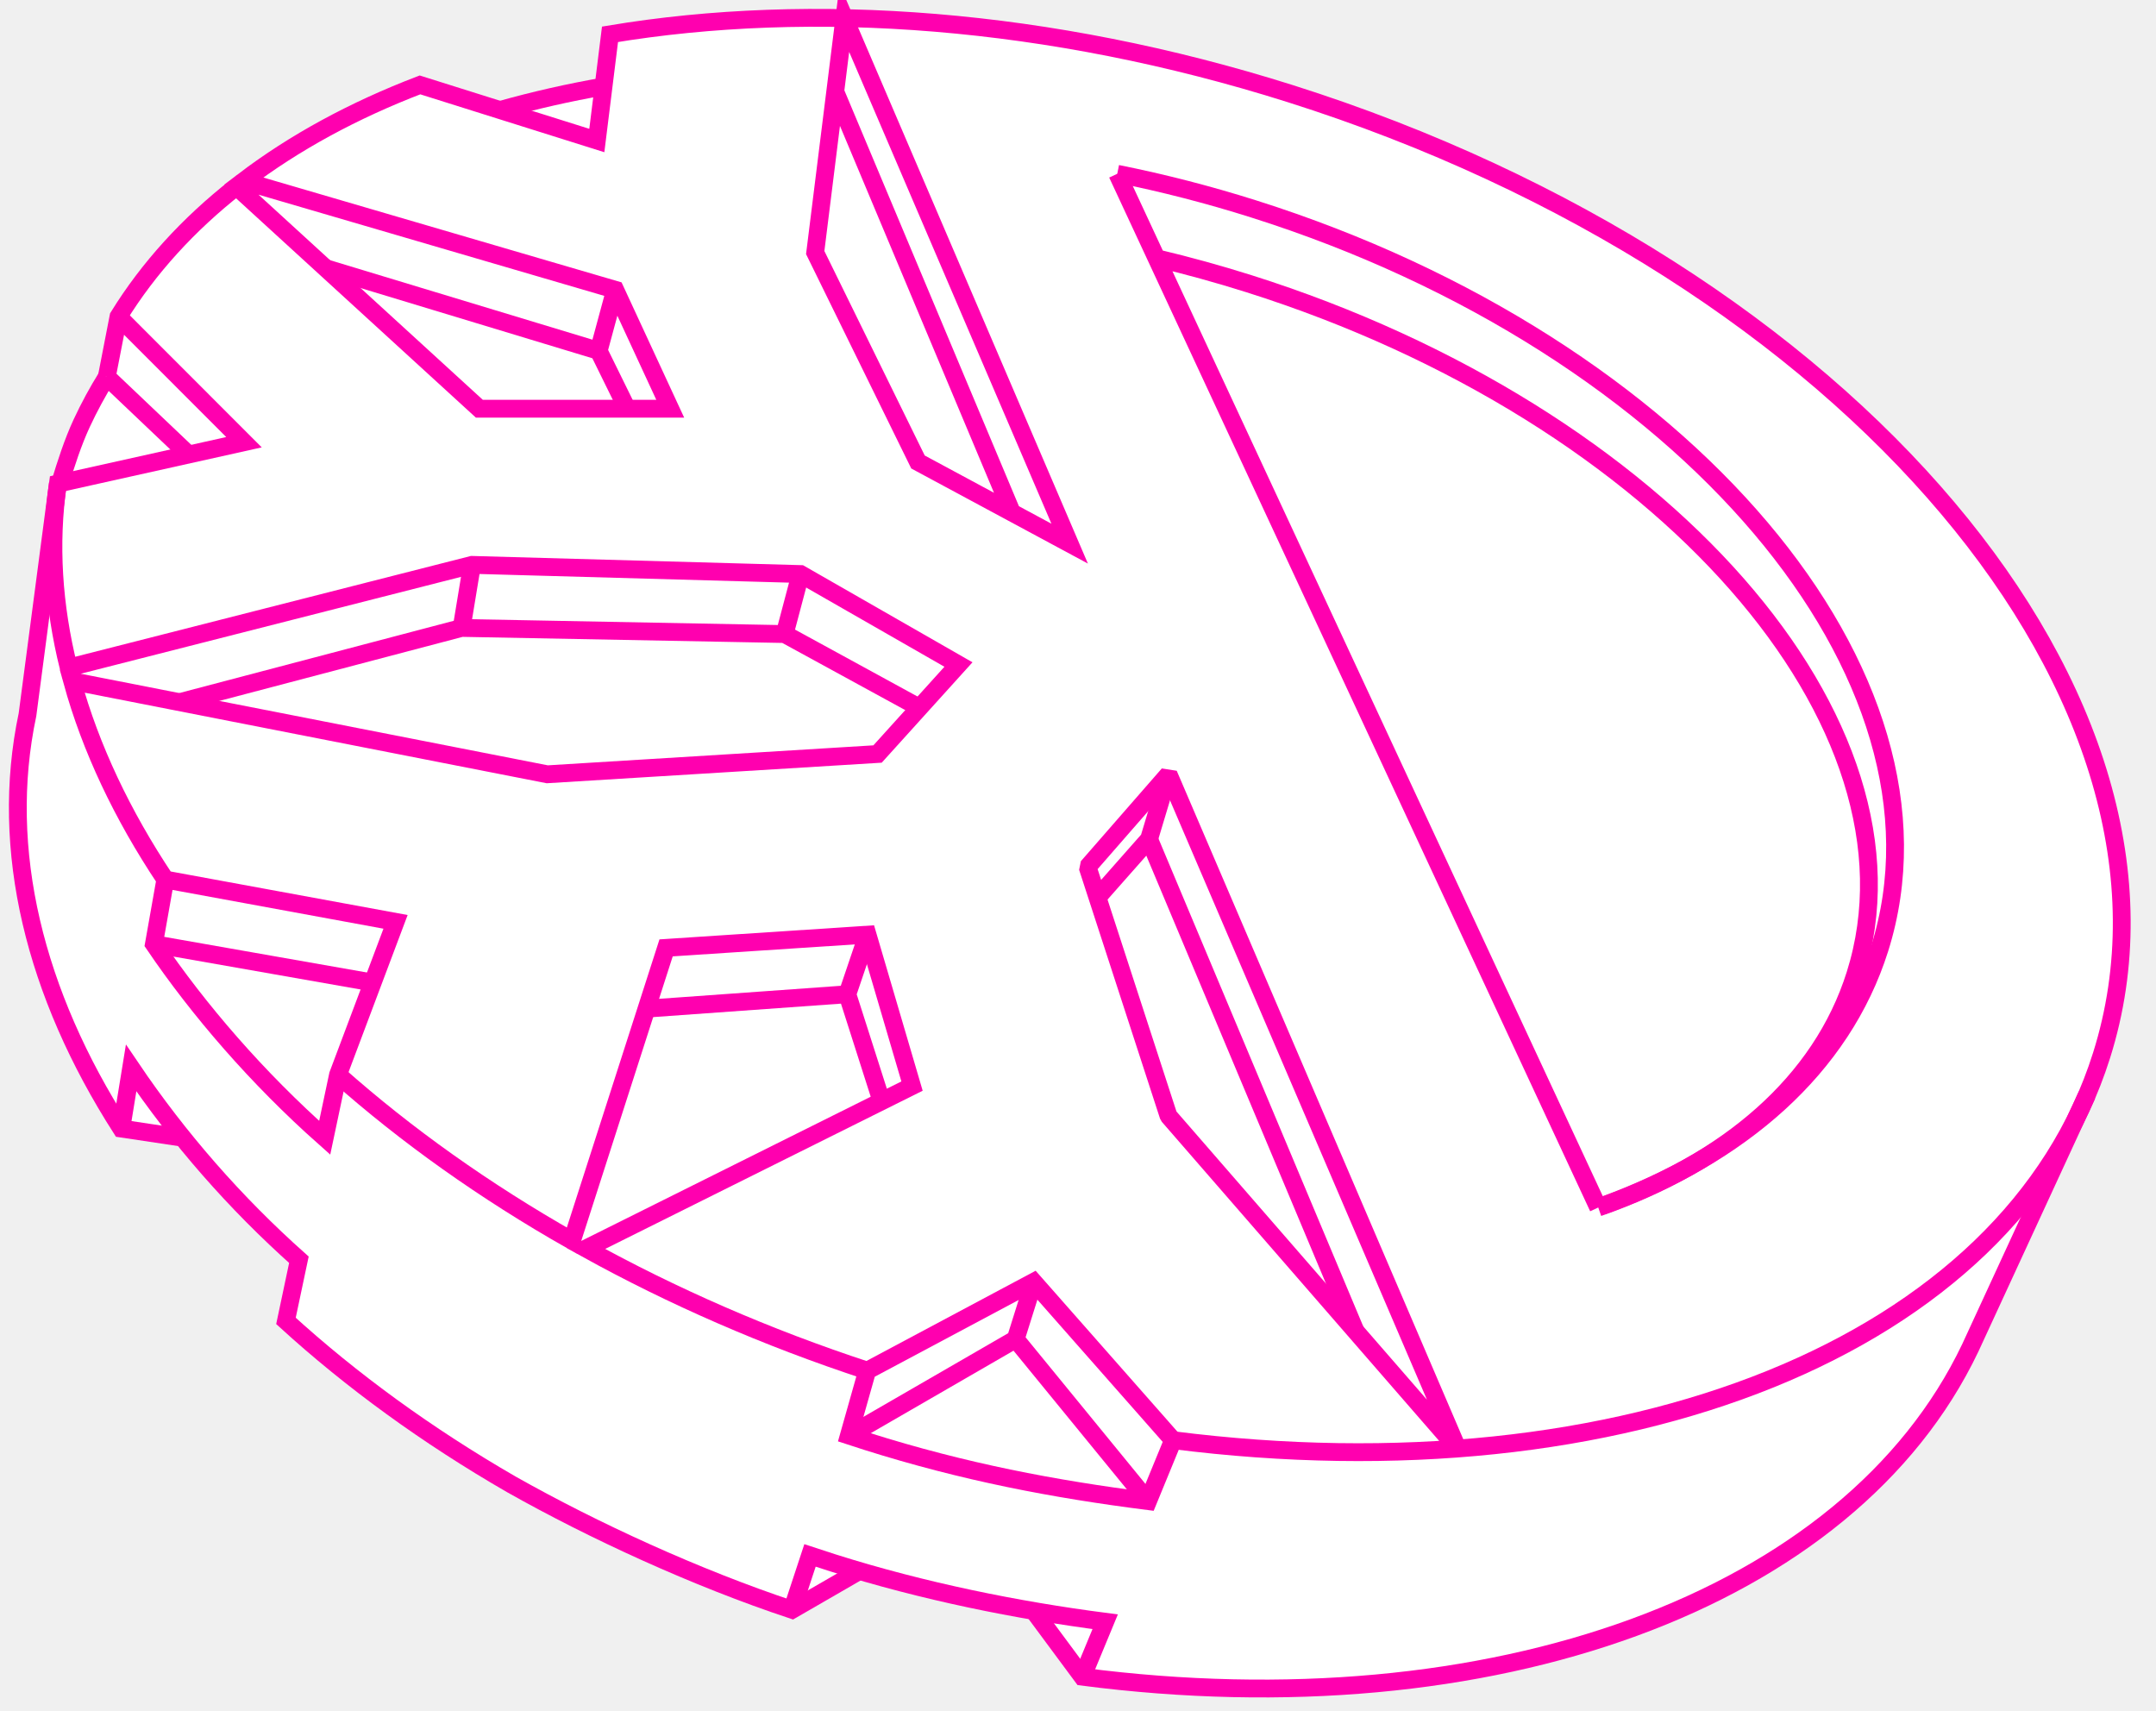
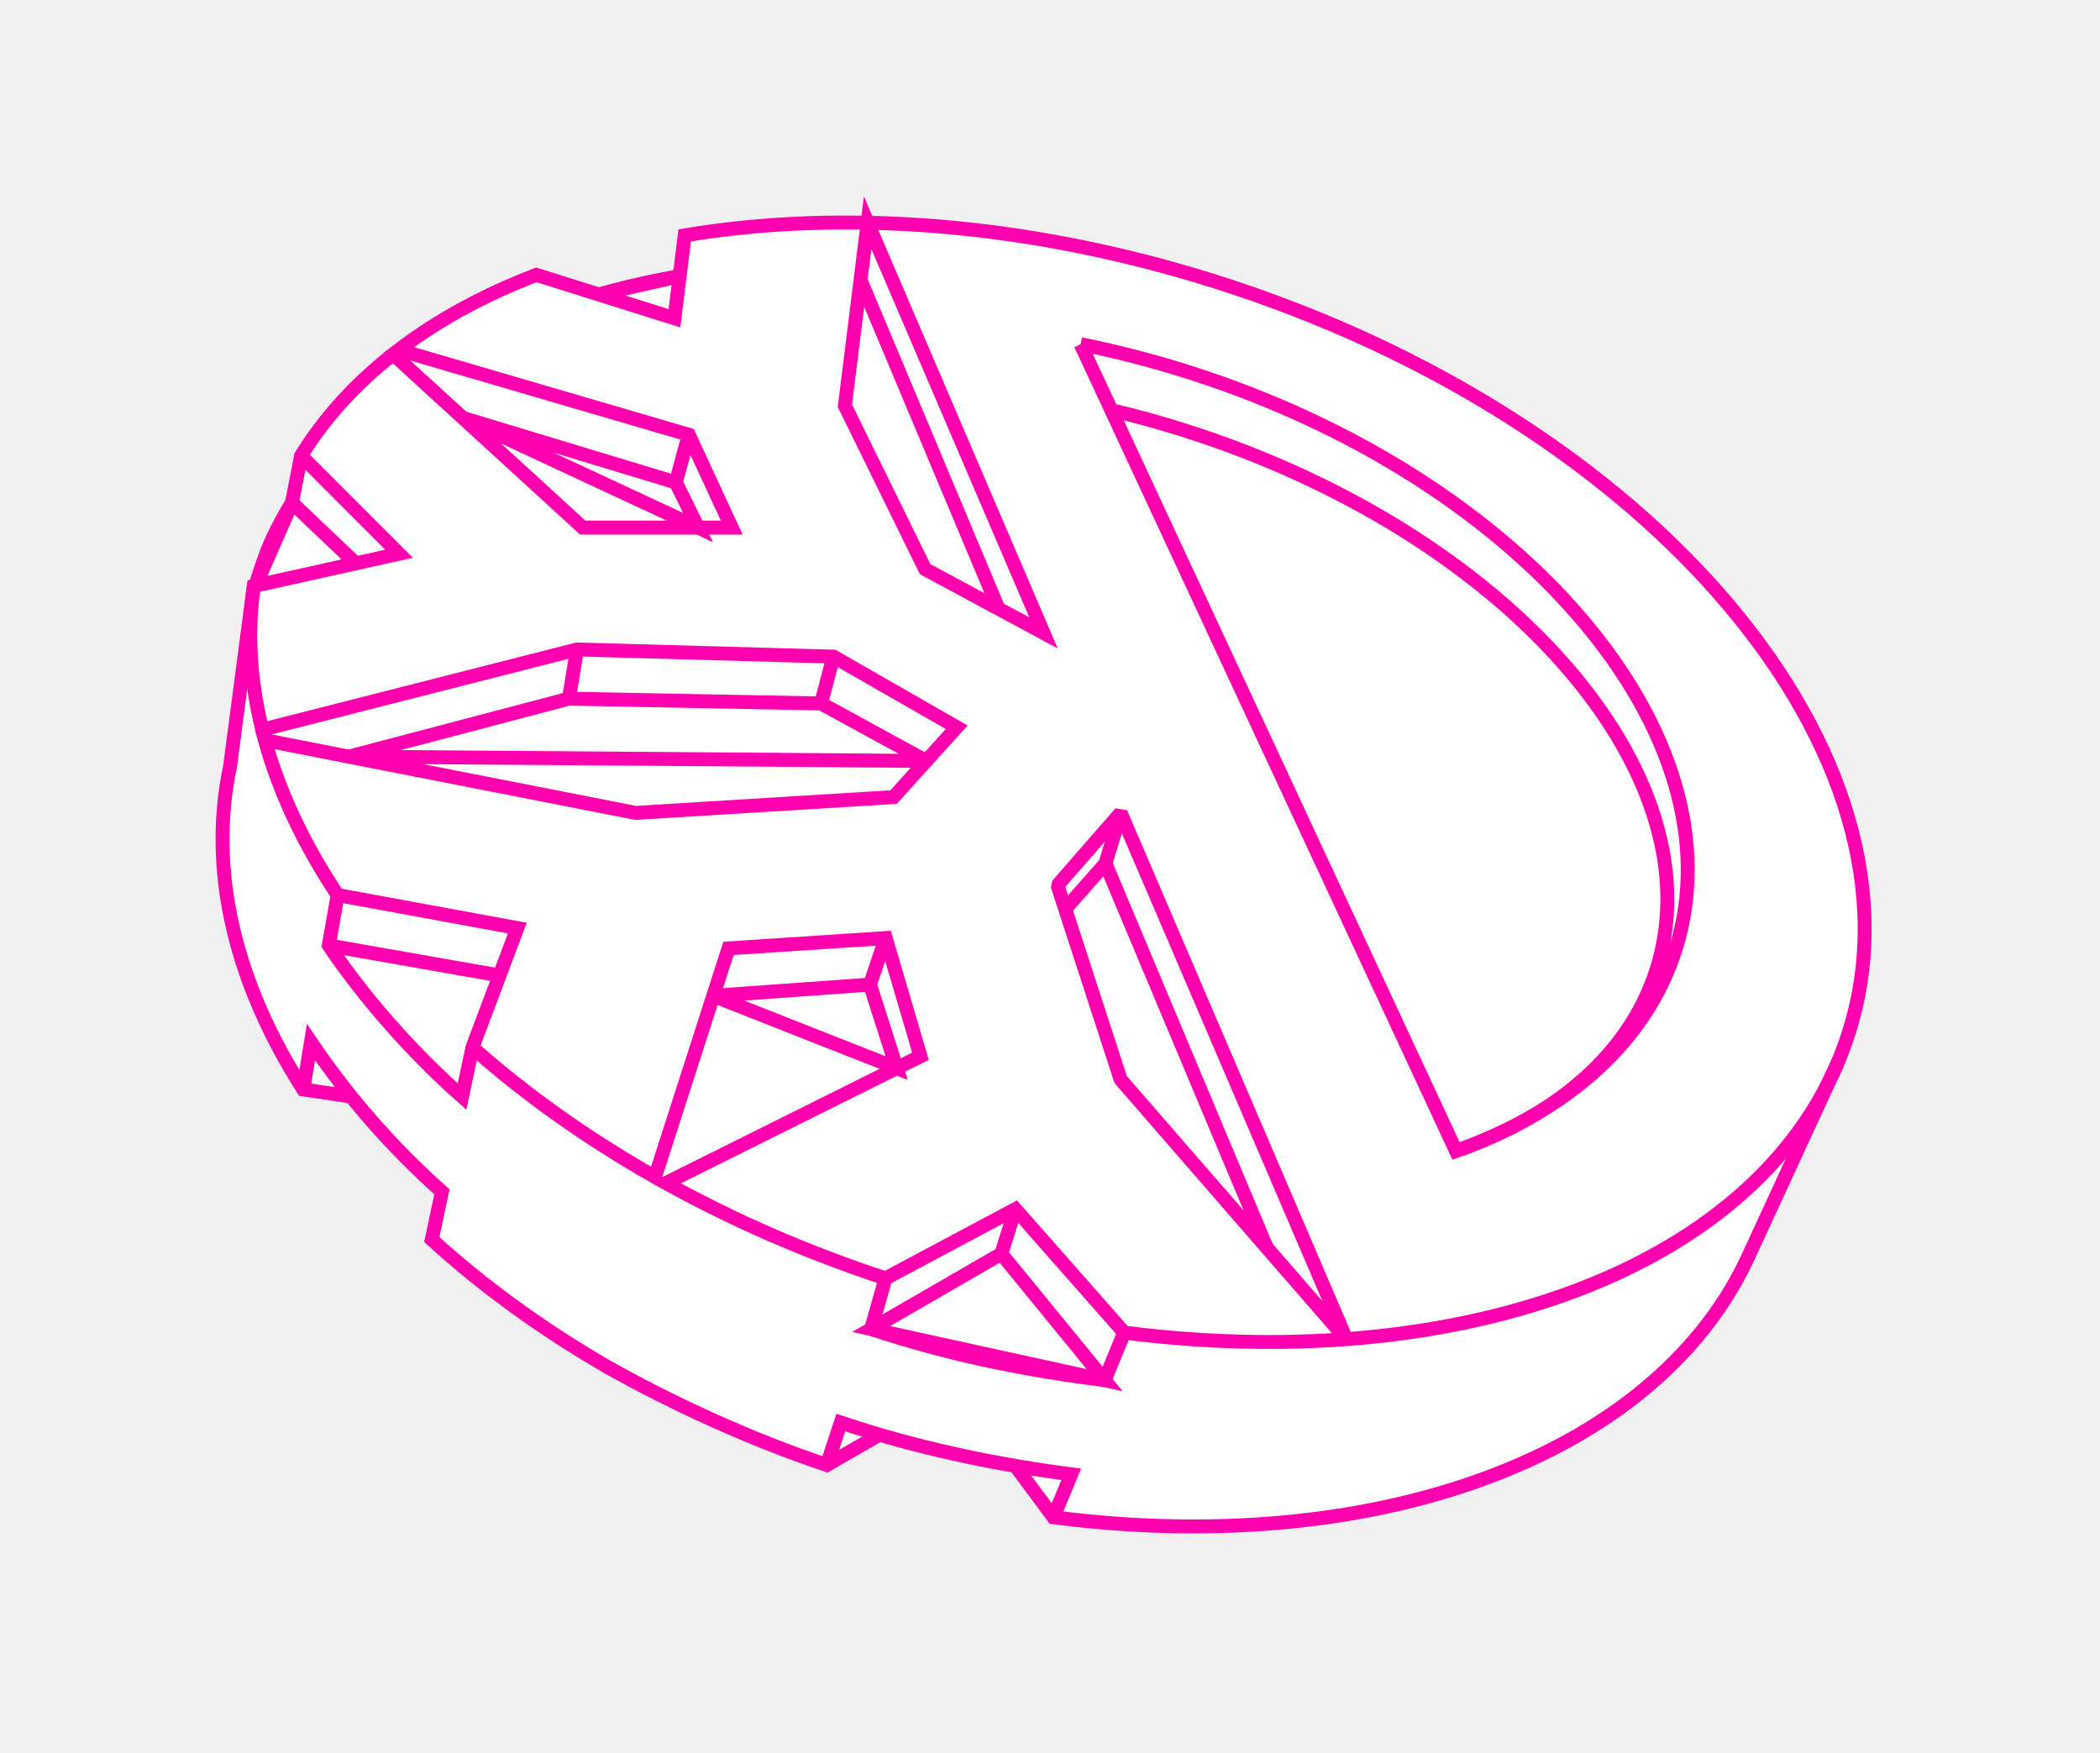
- <svg xmlns="http://www.w3.org/2000/svg" height="96" width="121">
-   <g fill="none" fill-rule="evenodd">
-     <path d="M48.227 88.165l-3.775 2.181c-5.411-1.8-11.138-4.437-15.745-7.036-4.737-2.731-8.99-5.83-12.658-9.177l.726-3.433a56.895 56.895 0 0 1-6.519-6.846l-3.45-.516C1.963 55.78-.064 47.704 1.542 40.107L3.25 27.142l.114.007c.335-1.114.729-2.336 1.226-3.404a24.34 24.34 0 0 1 1.405-2.595l.657-3.38c1.695-2.746 3.931-5.187 6.62-7.298l.402-.312c2.848-2.166 6.182-3.974 9.898-5.395l4.509 1.403a57.863 57.863 0 0 1 5.792-1.322l.363-2.921C45.558.04 58.896.985 72.394 5.249c31.429 9.93 51.823 34.1 45.552 53.982a24.254 24.254 0 0 1-.82 2.219l-6.546 14.192c-6.805 14.288-26.964 21.425-49.832 18.46l-2.734-3.69a88.063 88.063 0 0 1-9.786-2.247" fill="#fff" />
-     <g stroke="#ff00af">
-       <path d="M28.08 6.168a58.43 58.43 0 0 1 5.817-1.319m28.807 4.904a72.8 72.8 0 0 1 7.646 1.97c24.225 7.655 39.957 26.243 35.139 41.52-2.11 6.684-7.8 11.626-15.566 14.431" />
-       <path d="M64.908 14.49a73.86 73.86 0 0 1 5.181 1.431c23.233 7.342 38.471 24.703 34.032 38.776-1.916 6.076-7.185 10.545-14.423 13.073M64.487 47.094L76.08 74.71M46.876 5.143l9.917 23.624m5.911-19.013l26.993 58.014M3.363 27.149c.335-1.114.729-2.336 1.226-3.404a24.34 24.34 0 0 1 1.405-2.595M47.389 1.019l-1.637 13.156 5.768 11.753 8.512 4.582z" />
-       <path d="M65.581 43.455l-4.543 5.206 4.543 13.97 16.222 18.664z" stroke-linejoin="bevel" />
-       <path d="M65.581 43.455l-1.094 3.639m-2.894 3.275l2.894-3.276m-46.25-32.055l15.36 4.653 1.597 3.247m-1.597-3.247l.927-3.428M9.279 49.362c-2.423-3.633-4.196-7.381-5.23-11.135l26.664 5.228 18.538-1.138 4.54-5.022-8.863-5.078-18.438-.515-22.637 5.767c-.862-3.471-1.09-6.942-.604-10.327l10.444-2.324-7.042-7.048m11.572 46.084c-3.775-3.35-7.068-7.157-9.585-10.87l.641-3.622 12.92 2.375-3.228 8.582z" />
-       <path d="M5.994 21.15l.657-3.38c1.695-2.746 3.932-5.187 6.62-7.298l13.631 12.466h10.713l-3.09-6.675-20.852-6.103c2.848-2.166 6.182-3.974 9.898-5.395l9.924 3.121.74-5.961C45.557.04 58.895.985 72.393 5.249c31.429 9.93 51.823 34.1 45.552 53.982-5.183 16.434-26.962 24.796-52.11 21.595M10.584 25.51l-4.589-4.36" />
-       <path d="M10.076 39.409l15.83-4.168 18.129.344 7.565 4.133m-7.565-4.133l.892-3.367m-18.437-.516l-.583 3.54M8.638 52.984l12.279 2.16m27.754 21.78c-5.663-1.858-10.955-4.179-15.786-6.852l18.3-9.118-2.498-8.5-11.304.743-5.284 16.435c-4.902-2.78-9.312-5.924-13.13-9.312" />
-       <path d="M36.286 56.608l11.268-.808 1.919 6.007m-.786-9.353L47.554 55.8M64.43 84.246l1.405-3.42-7.826-8.882-9.338 4.98-1.03 3.643c.335.11.672.22 1.012.327 5.45 1.721 10.5 2.681 15.777 3.352z" />
-       <path d="M47.64 80.567l9.359-5.409 7.43 9.089M57 75.159l1.01-3.214m59.116-10.495l-6.547 14.192c-6.804 14.287-26.963 21.425-49.83 18.46l-2.734-3.69" />
-       <path d="M44.453 90.346l1.006-3.05c.43.144.863.284 1.298.42 5.053 1.598 10.36 2.665 15.269 3.3l-1.278 3.087" />
-       <path d="M6.806 63.338l.553-3.398a57.695 57.695 0 0 0 9.416 10.76l-.726 3.433c3.668 3.346 7.92 6.445 12.657 9.178 4.608 2.598 10.335 5.235 15.747 7.035l3.775-2.18" />
-       <path d="M3.248 27.142L1.543 40.107c-1.608 7.597.42 15.673 5.263 23.23l3.45.517" />
-     </g>
-   </g>
+ <svg xmlns="http://www.w3.org/2000/svg" width="151" height="126" viewBox="0 0 151 126" fill="none">
+   <path fill-rule="evenodd" clip-rule="evenodd" d="M63.227 103.164L59.452 105.345C54.041 103.545 48.314 100.908 43.707 98.309C38.97 95.578 34.717 92.479 31.049 89.132L31.775 85.699C29.416 83.602 27.235 81.312 25.256 78.853L21.806 78.337C16.963 70.779 14.936 62.703 16.542 55.106L18.25 42.141L18.364 42.148C18.699 41.034 19.093 39.812 19.59 38.744C20.005 37.852 20.474 36.985 20.995 36.149L21.652 32.769C23.347 30.023 25.583 27.582 28.272 25.471L28.674 25.159C31.522 22.993 34.856 21.185 38.572 19.764L43.081 21.167C44.987 20.628 46.921 20.186 48.873 19.845L49.236 16.924C60.558 15.039 73.896 15.984 87.394 20.248C118.823 30.178 139.217 54.348 132.946 74.23C132.709 74.983 132.435 75.724 132.126 76.449L125.58 90.641C118.775 104.929 98.616 112.066 75.748 109.101L73.014 105.411C69.712 104.849 66.444 104.099 63.228 103.164" fill="white" />
+   <path d="M77.704 24.752C80.286 25.27 82.838 25.928 85.35 26.722C109.575 34.377 125.307 52.965 120.489 68.242C118.379 74.926 112.689 79.868 104.923 82.673M43.08 21.167C44.995 20.629 46.936 20.189 48.897 19.848L43.08 21.167Z" stroke="#FF00AF" />
+   <path fill-rule="evenodd" clip-rule="evenodd" d="M79.908 29.489C81.651 29.903 83.38 30.381 85.089 30.92C108.322 38.262 123.56 55.623 119.121 69.696C117.205 75.772 111.936 80.241 104.698 82.769L79.908 29.489ZM79.487 62.093L91.08 89.709L79.487 62.093ZM61.876 20.142L71.793 43.766L61.876 20.142ZM77.704 24.753L104.697 82.767L77.704 24.753ZM18.363 42.148C18.698 41.034 19.092 39.812 19.589 38.744C20.004 37.852 20.473 36.985 20.994 36.149L18.363 42.148ZM62.389 16.018L60.752 29.174L66.52 40.927L75.032 45.509L62.389 16.018Z" stroke="#FF00AF" />
+   <path fill-rule="evenodd" clip-rule="evenodd" d="M80.581 58.454L76.038 63.66L80.581 77.63L96.803 96.294L80.581 58.454Z" stroke="#FF00AF" stroke-linejoin="bevel" />
+   <path d="M80.581 58.454L79.487 62.093L76.593 65.368M48.597 34.69L33.237 30.037L50.194 37.937L48.597 34.69ZM48.597 34.69L49.524 31.262M24.279 64.361C21.856 60.728 20.083 56.98 19.049 53.226L45.713 58.454L64.251 57.316L68.791 52.294L59.928 47.216L41.49 46.701L18.853 52.468C17.991 48.997 17.763 45.526 18.249 42.141L28.693 39.817L21.651 32.769M24.279 64.361L23.638 67.983C26.155 71.696 29.448 75.503 33.223 78.853L33.971 75.318L37.199 66.736L24.279 64.361Z" stroke="#FF00AF" />
+   <path d="M80.835 95.825C105.983 99.026 127.762 90.664 132.945 74.23C139.216 54.348 118.822 30.178 87.393 20.248C73.895 15.984 60.557 15.039 49.235 16.924L48.495 22.885L38.571 19.764C34.855 21.185 31.521 22.993 28.673 25.159L49.525 31.262L52.615 37.937H41.902L28.271 25.471C25.583 27.582 23.346 30.023 21.651 32.769L20.994 36.149L25.584 40.509" stroke="#FF00AF" />
+   <path d="M63.671 91.923C58.008 90.065 52.716 87.744 47.885 85.071L66.185 75.953L63.687 67.453L52.383 68.196L47.099 84.631C42.197 81.851 37.787 78.707 33.969 75.319M25.076 54.408L40.906 50.24L59.035 50.584L66.6 54.717L25.076 54.408ZM59.035 50.584L59.927 47.217L59.035 50.584ZM41.49 46.701L40.907 50.241L41.49 46.701ZM23.638 67.983L35.917 70.143L23.638 67.983Z" stroke="#FF00AF" />
+   <path fill-rule="evenodd" clip-rule="evenodd" d="M51.286 71.607L62.554 70.799L64.473 76.806L51.286 71.607ZM63.687 67.453L62.554 70.799L63.687 67.453ZM79.43 99.245L80.835 95.825L73.009 86.943L63.671 91.923L62.641 95.566C62.976 95.676 63.313 95.786 63.653 95.893C69.103 97.614 74.153 98.574 79.43 99.245Z" stroke="#FF00AF" />
+   <path d="M132.126 76.449L125.579 90.641C118.775 104.928 98.616 112.066 75.749 109.101L73.015 105.411M62.64 95.566L71.999 90.157L79.429 99.246L62.64 95.566ZM72 90.158L73.01 86.944L72 90.158Z" stroke="#FF00AF" />
+   <path d="M59.453 105.345L60.459 102.295C60.889 102.439 61.322 102.579 61.757 102.715C66.81 104.313 72.117 105.38 77.026 106.015L75.748 109.102" stroke="#FF00AF" />
+   <path d="M21.806 78.337L22.359 74.939C25.039 78.903 28.202 82.517 31.775 85.699L31.049 89.132C34.717 92.478 38.969 95.577 43.706 98.31C48.314 100.908 54.041 103.545 59.453 105.345L63.228 103.165" stroke="#FF00AF" />
+   <path d="M18.248 42.141L16.543 55.106C14.935 62.703 16.963 70.779 21.806 78.336L25.256 78.853" stroke="#FF00AF" />
</svg>
